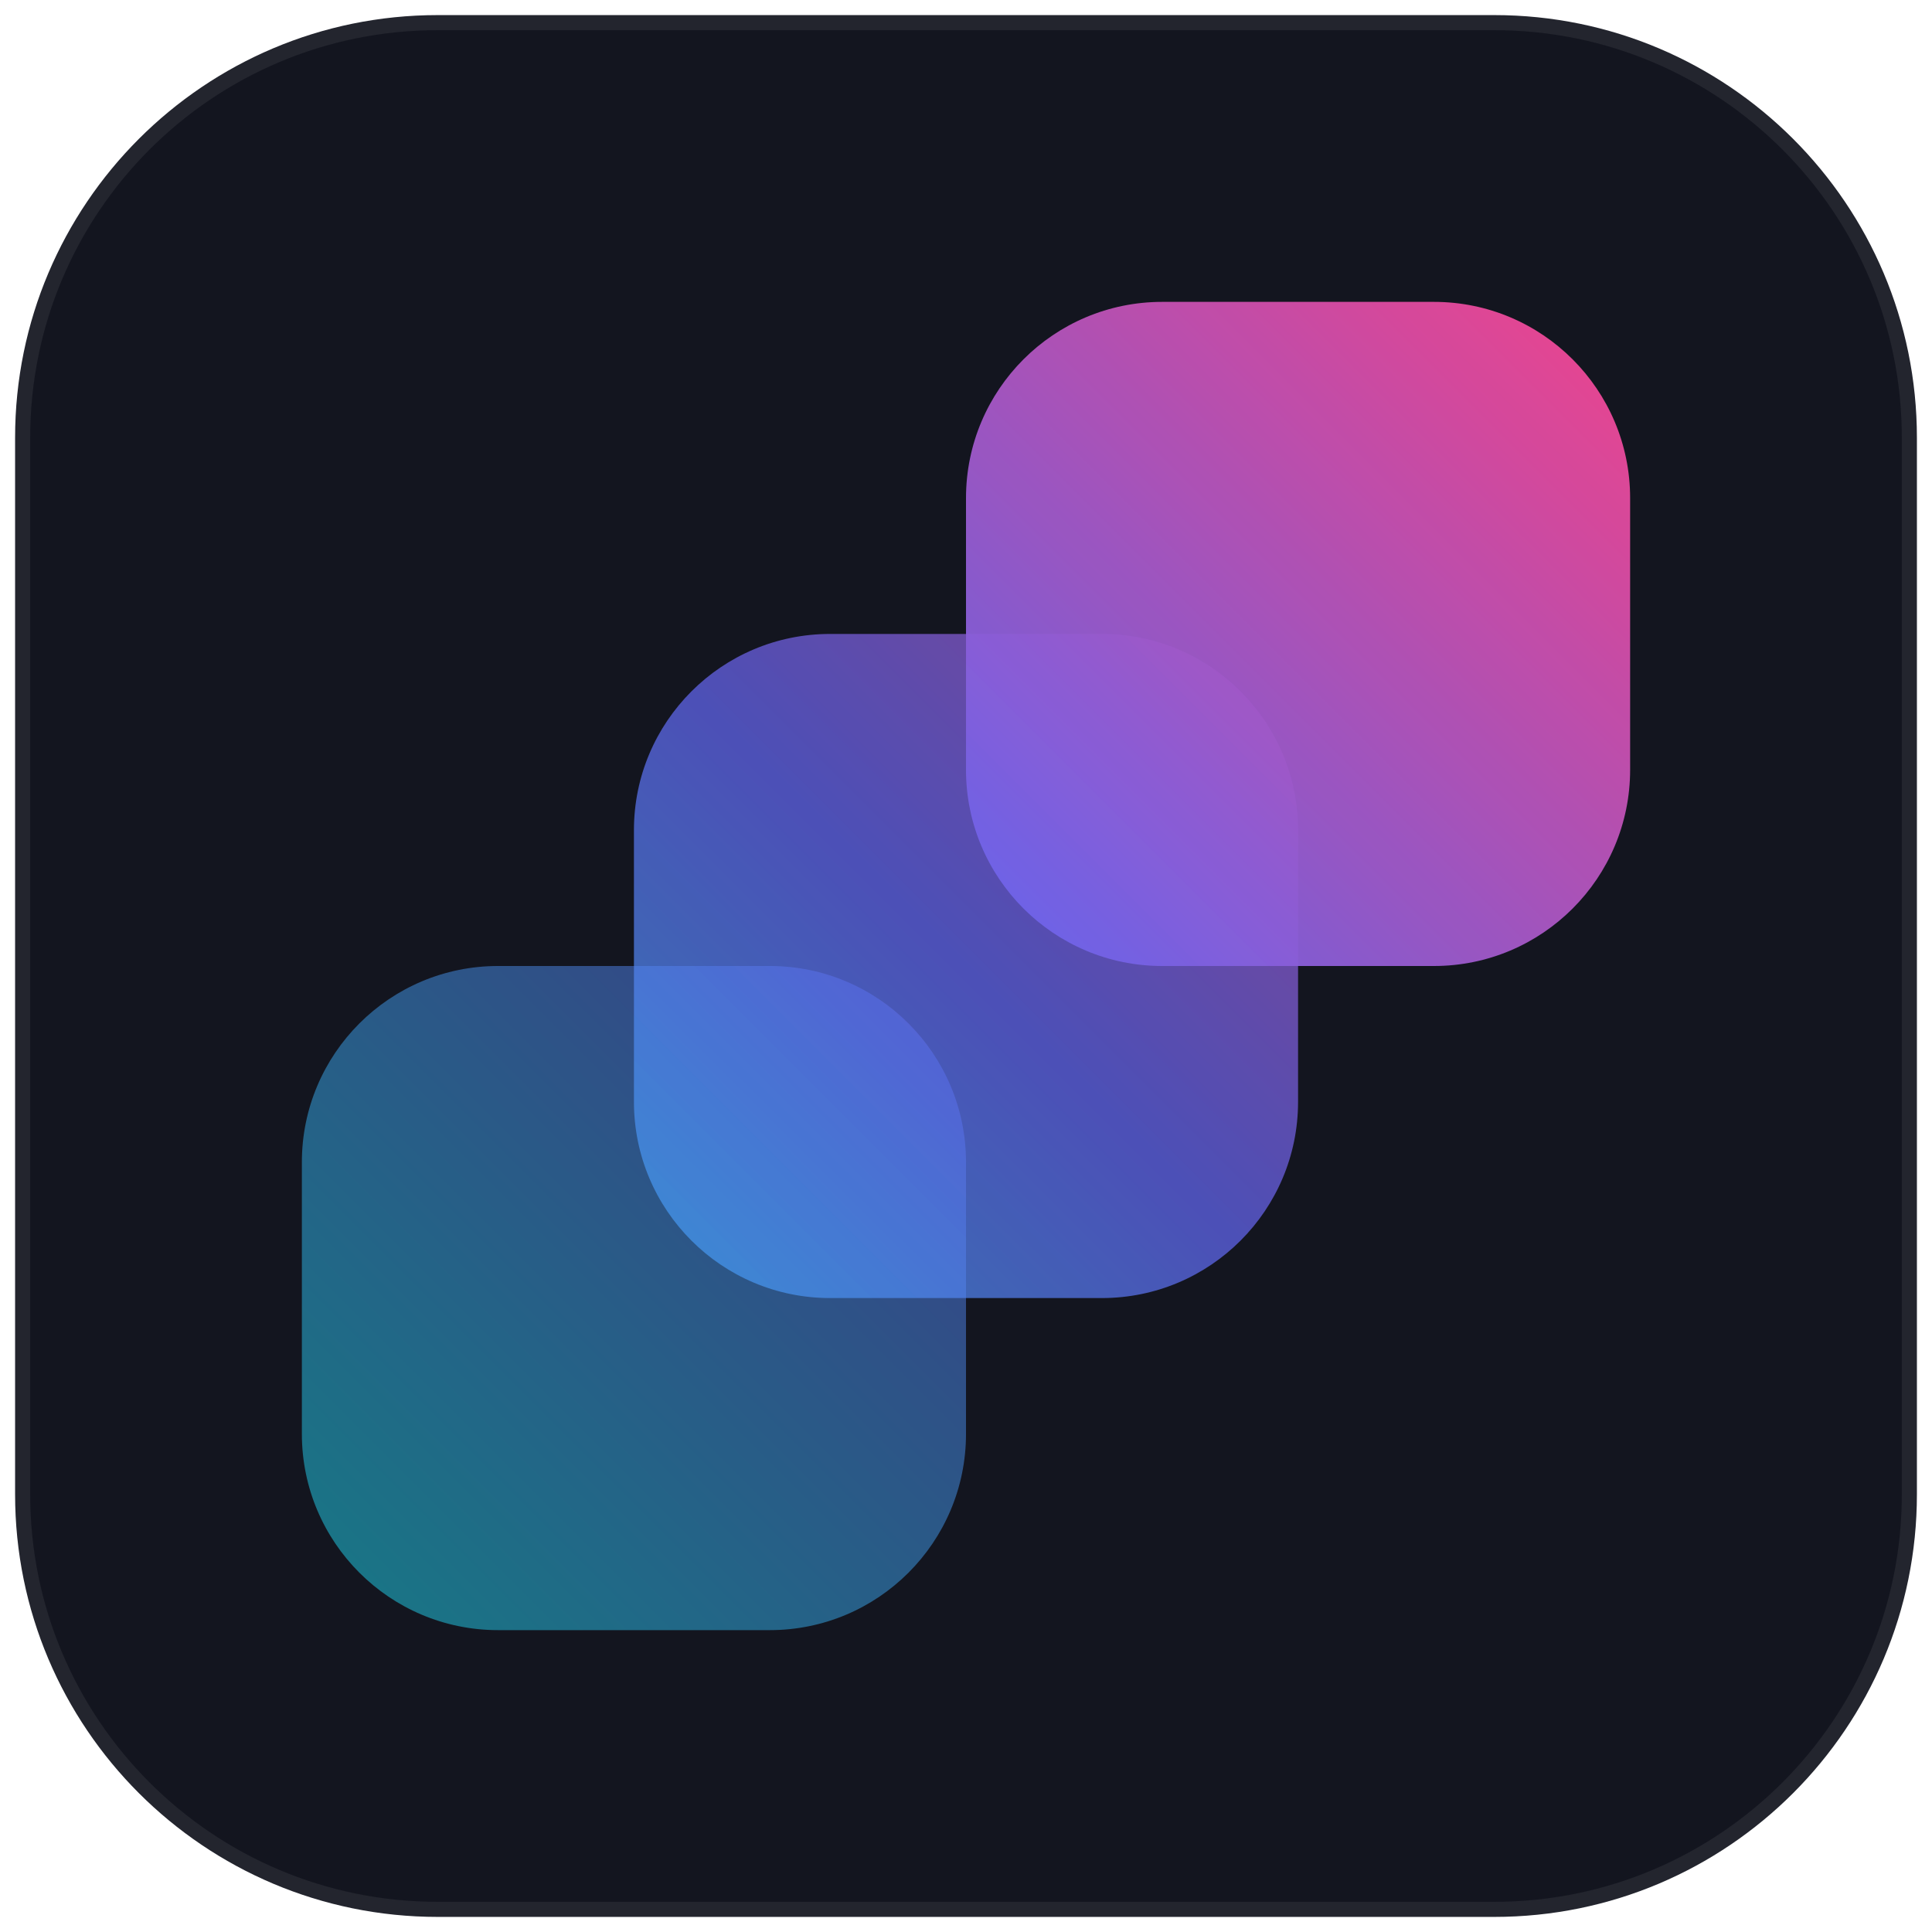
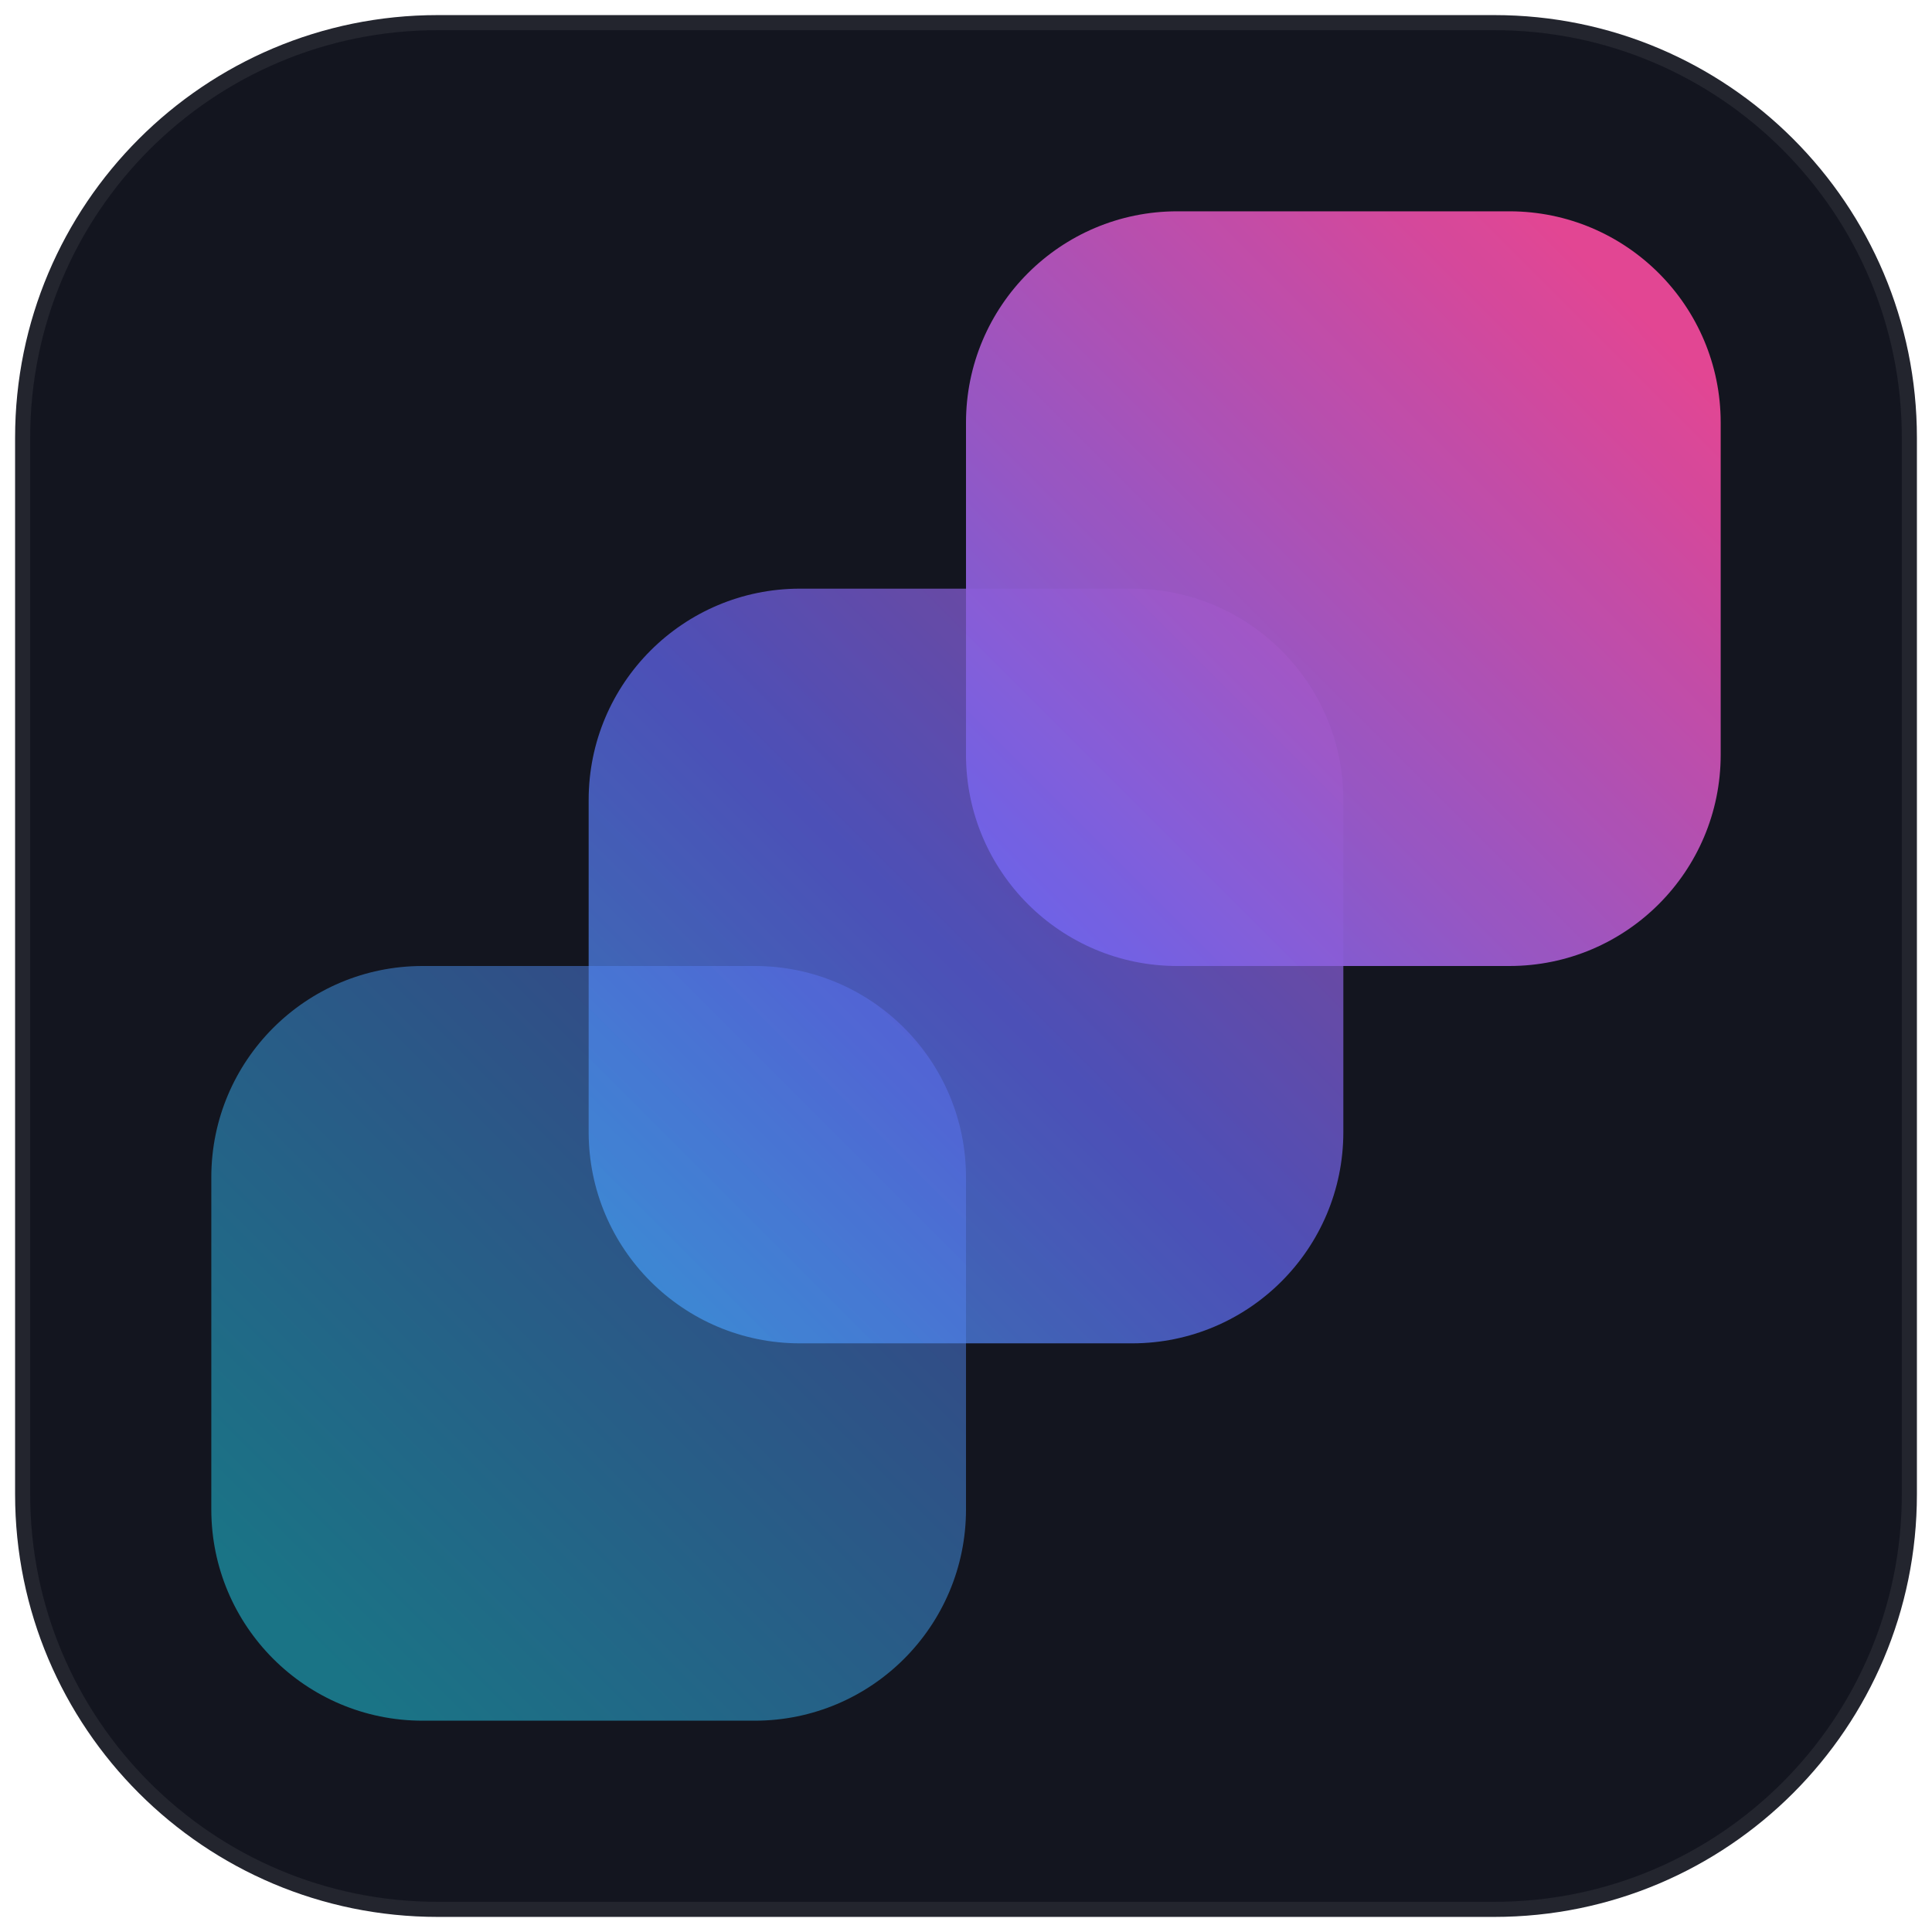
<svg xmlns="http://www.w3.org/2000/svg" viewBox="0 0 64 64" fill="none">
  <defs>
-     <linearGradient id="axg" x1="12" y1="52" x2="52" y2="12" gradientUnits="userSpaceOnUse">
+     <linearGradient id="axg" x1="10" y1="54" x2="54" y2="10" gradientUnits="userSpaceOnUse">
      <stop offset="0" stop-color="#22d3ee" />
      <stop offset="0.5" stop-color="#6366f1" />
      <stop offset="1" stop-color="#ec4899" />
    </linearGradient>
  </defs>
  <rect x="0.5" y="0.5" width="63" height="63" rx="14" fill="#13151f" stroke="rgba(255,255,255,0.07)" />
-   <rect x="10" y="32" width="22" height="22" rx="6.5" fill="url(#axg)" opacity="0.5" />
-   <rect x="21" y="21" width="22" height="22" rx="6.5" fill="url(#axg)" opacity="0.72" />
-   <rect x="32" y="10" width="22" height="22" rx="6.5" fill="url(#axg)" opacity="0.95" />
+   <rect x="7" y="32" width="25" height="25" rx="7" fill="url(#axg)" opacity="0.5" />
+   <rect x="19.5" y="19.5" width="25" height="25" rx="7" fill="url(#axg)" opacity="0.72" />
+   <rect x="32" y="7" width="25" height="25" rx="7" fill="url(#axg)" opacity="0.95" />
</svg>
